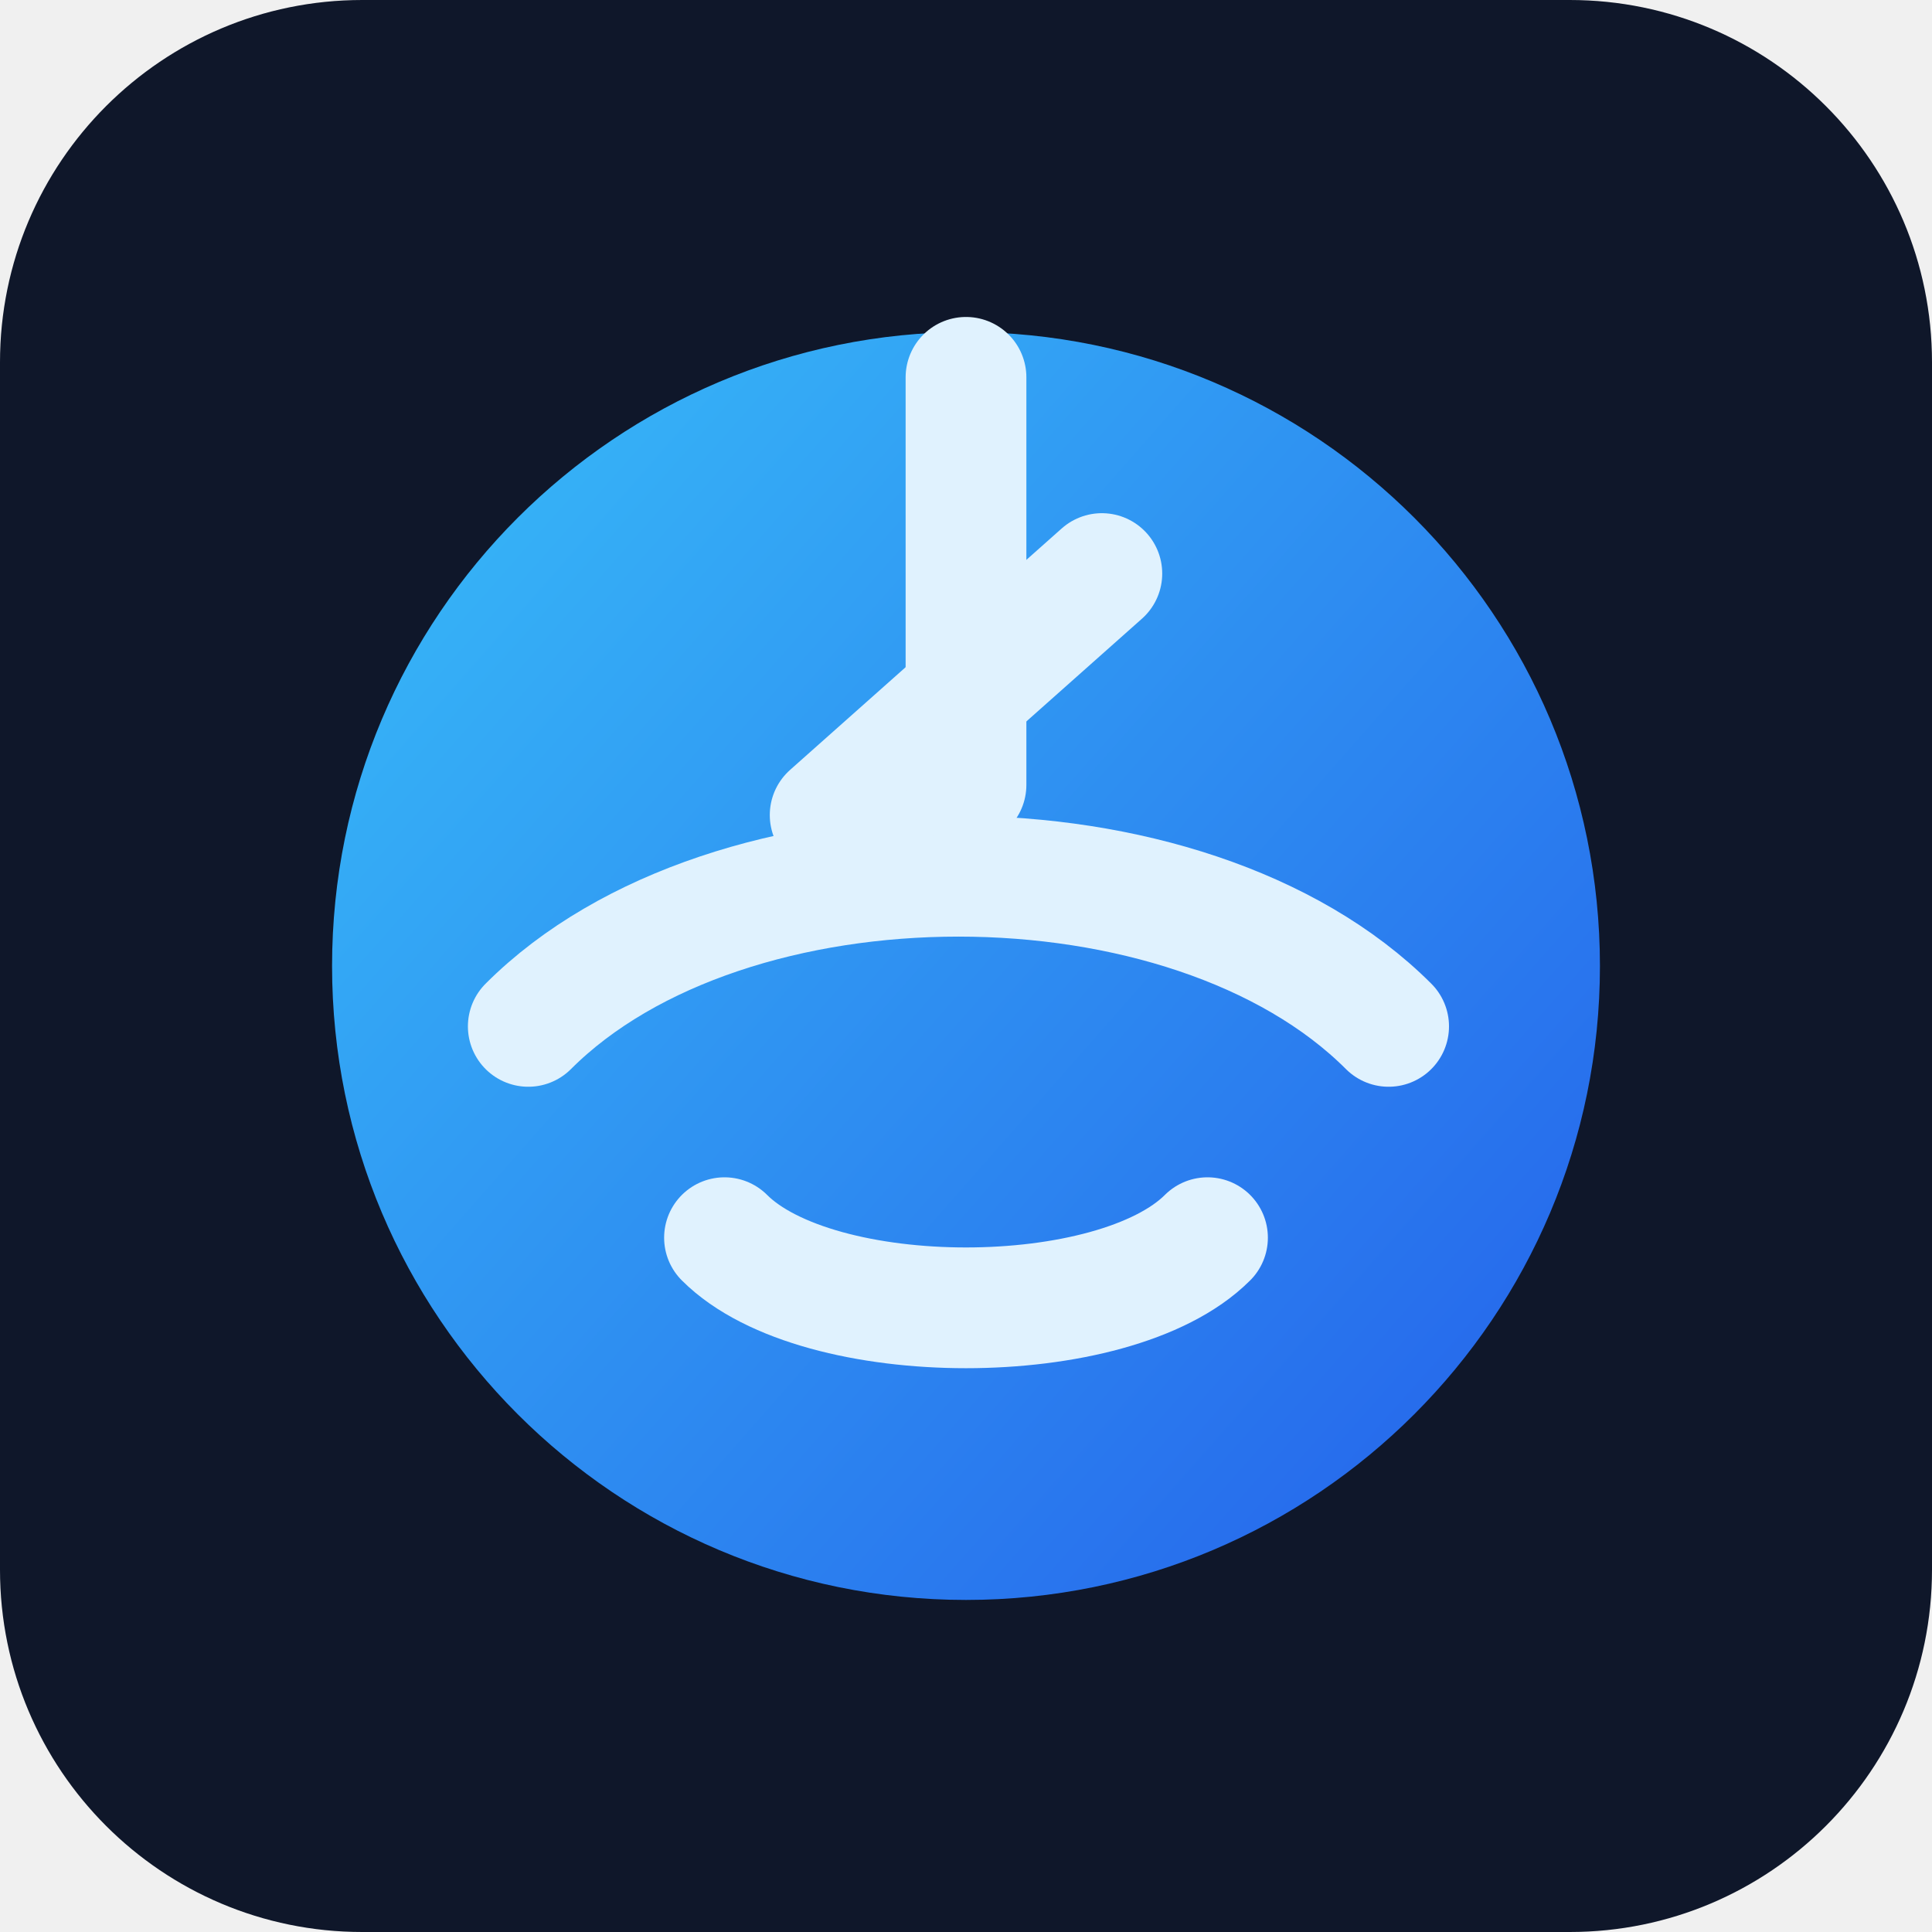
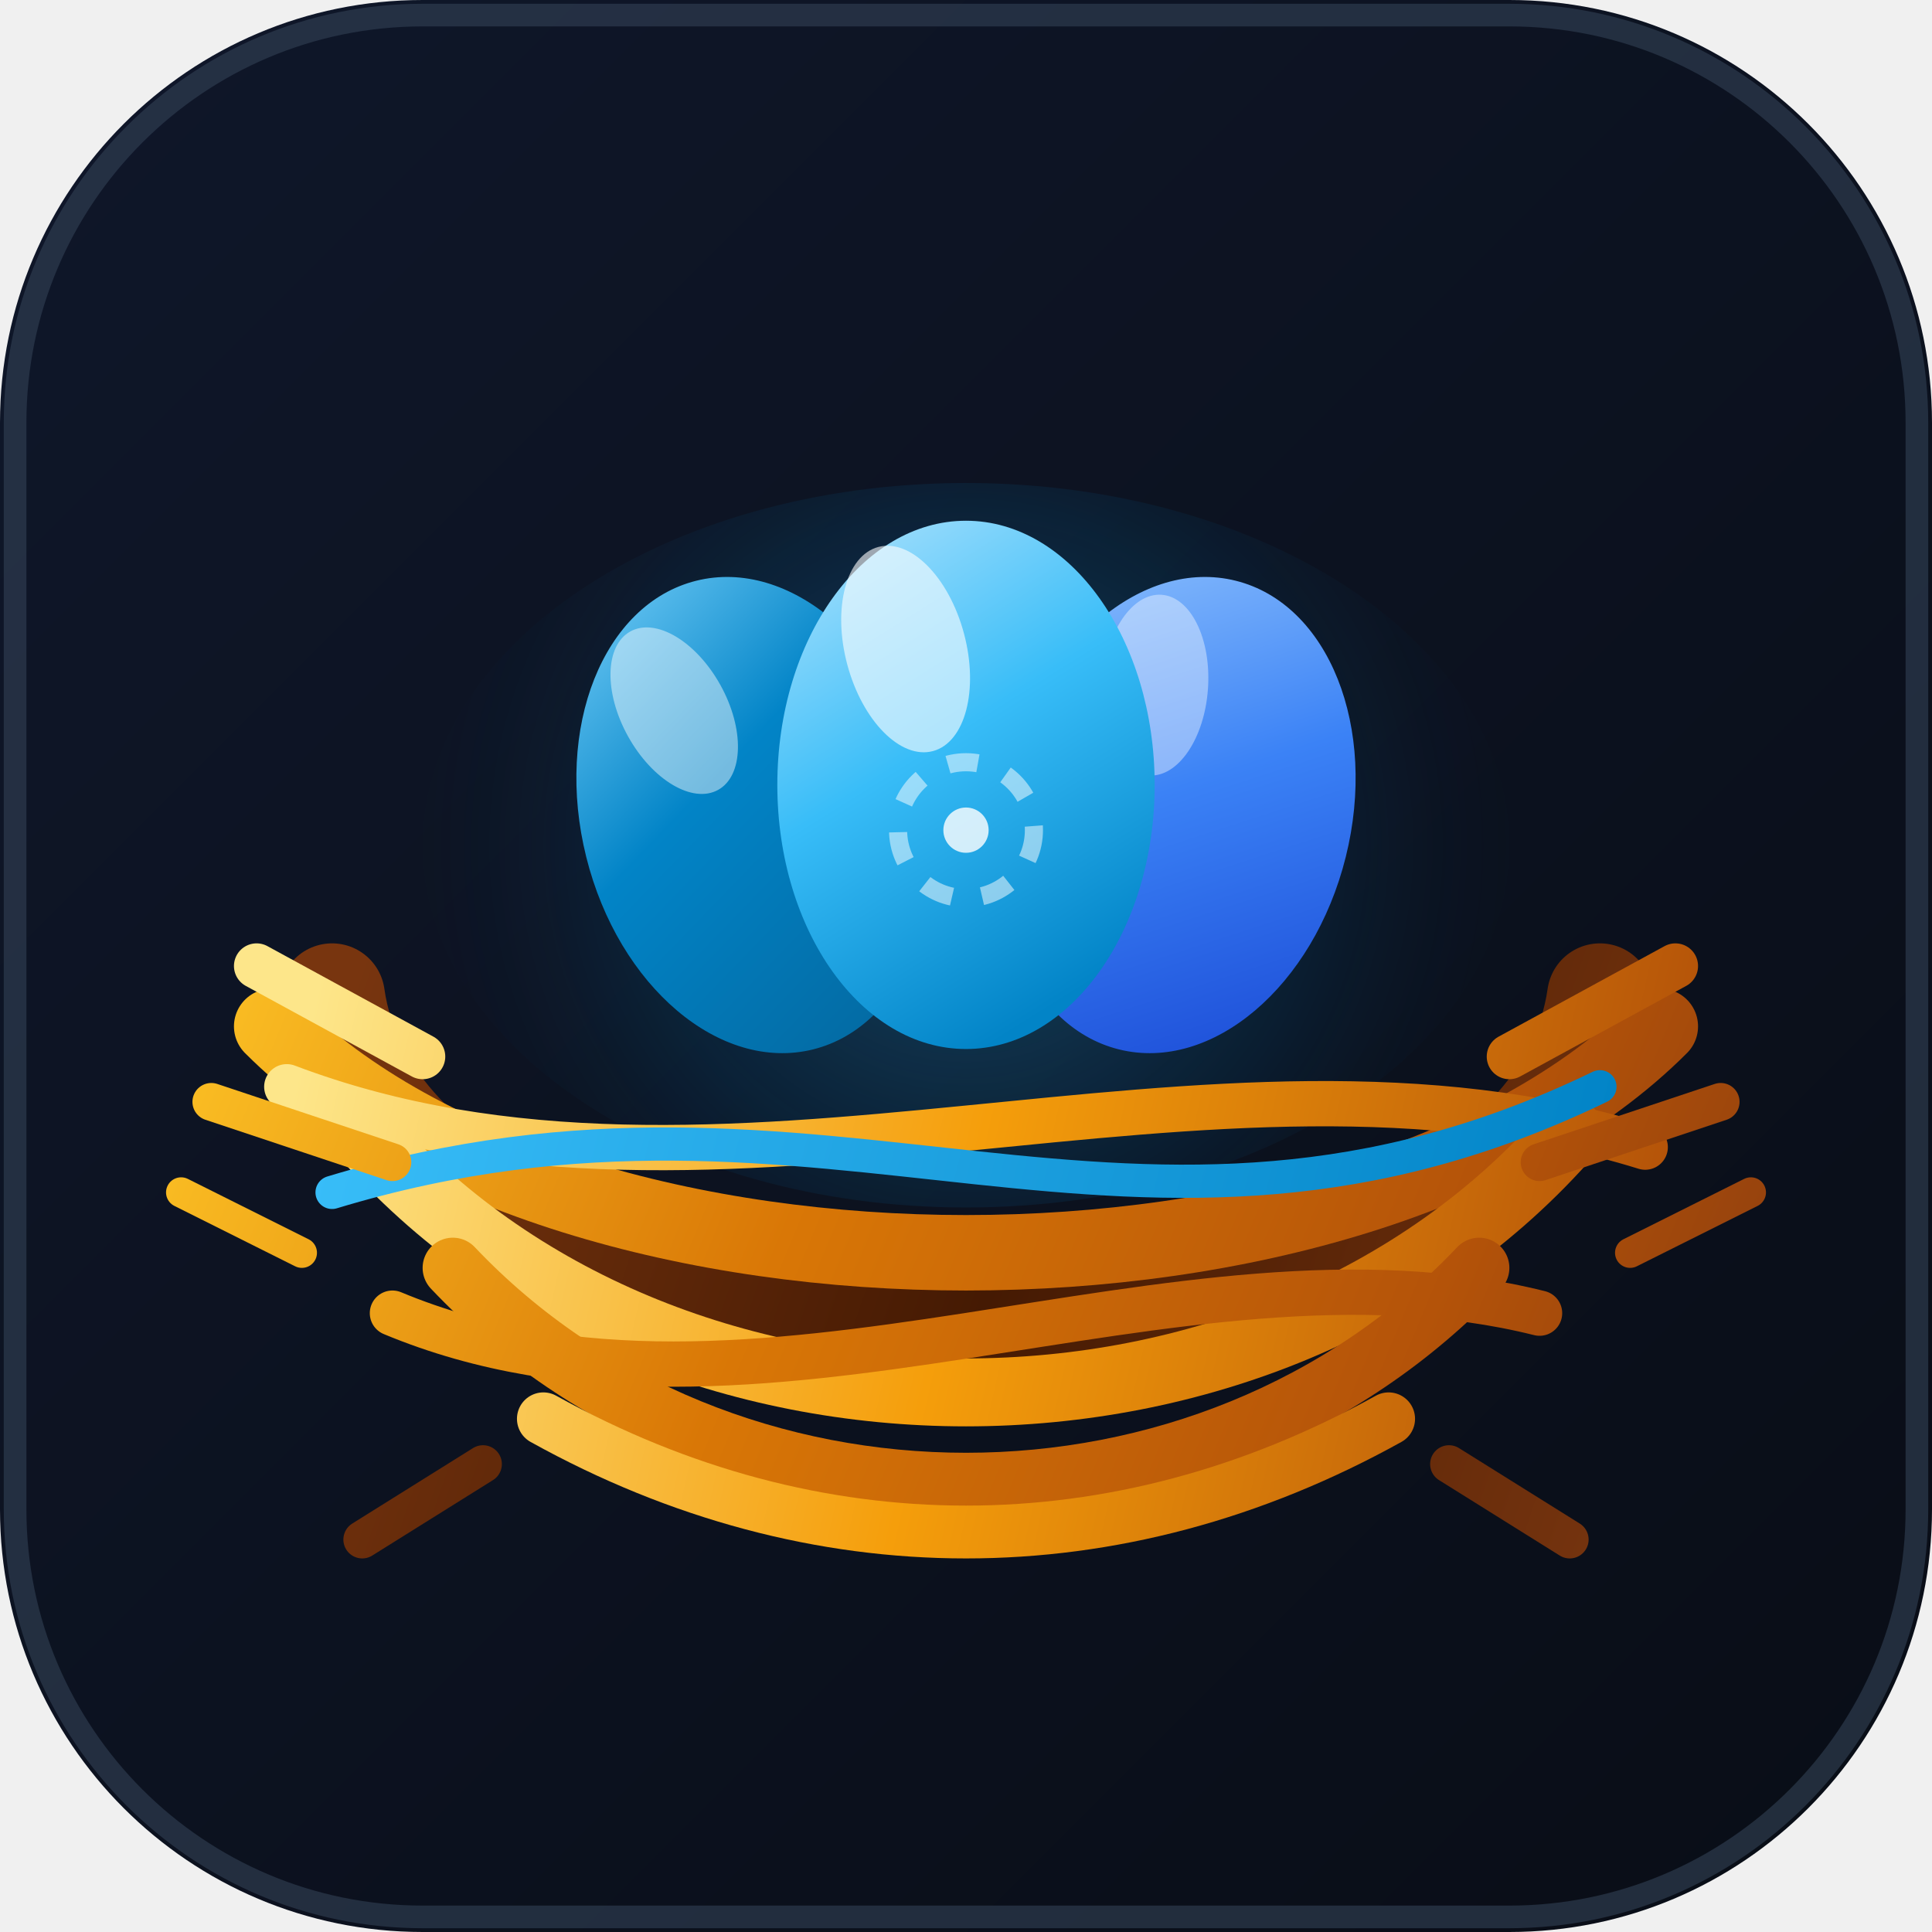
<svg xmlns="http://www.w3.org/2000/svg" width="128" height="128" viewBox="0 0 128 128" fill="none">
-   <rect width="128" height="128" rx="24" fill="#0F172A" />
-   <circle cx="64" cy="64" r="42" fill="url(#paint0_linear_1_2)" />
-   <path d="M35 68C48.263 54.737 78.737 54.737 92 68" stroke="#E0F2FE" stroke-width="8" stroke-linecap="round" />
-   <path d="M48 82C54.196 88.196 73.804 88.196 80 82" stroke="#E0F2FE" stroke-width="8" stroke-linecap="round" />
-   <path d="M55 54L73 38" stroke="#E0F2FE" stroke-width="8" stroke-linecap="round" />
-   <path d="M64 25V52" stroke="#E0F2FE" stroke-width="8" stroke-linecap="round" />
  <defs>
-     <linearGradient id="paint0_linear_1_2" x1="19" y1="27" x2="103" y2="101" gradientUnits="userSpaceOnUse">
-       <stop stop-color="#38BDF8" />
-       <stop offset="1" stop-color="#2563EB" />
+     <linearGradient id="bgGrad" x1="0" y1="0" x2="128" y2="128" gradientUnits="userSpaceOnUse">
+       <stop offset="0%" stop-color="#0F172A" />
+       <stop offset="100%" stop-color="#090D16" />
+     </linearGradient>
+     <radialGradient id="eggGlow" cx="64" cy="56" r="38" gradientUnits="userSpaceOnUse">
+       <stop offset="0%" stop-color="#38BDF8" stop-opacity="0.35" />
+       <stop offset="60%" stop-color="#0284C7" stop-opacity="0.12" />
+       <stop offset="100%" stop-color="#0F172A" stop-opacity="0" />
+     </radialGradient>
+     <linearGradient id="egg1Grad" x1="40" y1="36" x2="60" y2="68" gradientUnits="userSpaceOnUse">
+       <stop offset="0%" stop-color="#7DD3FC" />
+       <stop offset="45%" stop-color="#0284C7" />
+       <stop offset="100%" stop-color="#0369A1" />
+     </linearGradient>
+     <linearGradient id="egg2Grad" x1="54" y1="32" x2="74" y2="64" gradientUnits="userSpaceOnUse">
+       <stop offset="0%" stop-color="#BAE6FD" />
+       <stop offset="50%" stop-color="#38BDF8" />
+       <stop offset="100%" stop-color="#0284C7" />
+     </linearGradient>
+     <linearGradient id="egg3Grad" x1="68" y1="36" x2="88" y2="68" gradientUnits="userSpaceOnUse">
+       <stop offset="0%" stop-color="#93C5FD" />
+       <stop offset="50%" stop-color="#3B82F6" />
+       <stop offset="100%" stop-color="#1D4ED8" />
+     </linearGradient>
+     <linearGradient id="twigAmber" x1="16" y1="60" x2="112" y2="100" gradientUnits="userSpaceOnUse">
+       <stop offset="0%" stop-color="#FBBF24" />
+       <stop offset="40%" stop-color="#D97706" />
+       <stop offset="80%" stop-color="#B45309" />
+       <stop offset="100%" stop-color="#92400E" />
+     </linearGradient>
+     <linearGradient id="twigGold" x1="20" y1="70" x2="108" y2="90" gradientUnits="userSpaceOnUse">
+       <stop offset="0%" stop-color="#FDE68A" />
+       <stop offset="50%" stop-color="#F59E0B" />
+       <stop offset="100%" stop-color="#B45309" />
+     </linearGradient>
+     <linearGradient id="twigCyan" x1="24" y1="65" x2="104" y2="85" gradientUnits="userSpaceOnUse">
+       <stop offset="0%" stop-color="#38BDF8" />
+       <stop offset="100%" stop-color="#0284C7" />
+     </linearGradient>
+     <linearGradient id="twigDark" x1="20" y1="75" x2="108" y2="105" gradientUnits="userSpaceOnUse">
+       <stop offset="0%" stop-color="#78350F" />
+       <stop offset="50%" stop-color="#451A03" />
+       <stop offset="100%" stop-color="#78350F" />
    </linearGradient>
  </defs>
+   <rect width="128" height="128" rx="28" fill="url(#bgGrad)" />
+   <rect x="1" y="1" width="126" height="126" rx="27" stroke="#334155" stroke-width="1.5" stroke-opacity="0.6" />
+   <ellipse cx="64" cy="56" rx="36" ry="24" fill="url(#eggGlow)" />
+   <g transform="rotate(-14 50 54)">
+     <ellipse cx="50" cy="54" rx="11.5" ry="16" fill="url(#egg1Grad)" />
+     <ellipse cx="46.5" cy="46" rx="3.5" ry="6" fill="#FFFFFF" fill-opacity="0.45" transform="rotate(-15 46.5 46)" />
+   </g>
+   <g transform="rotate(14 78 54)">
+     <ellipse cx="78" cy="54" rx="11.5" ry="16" fill="url(#egg3Grad)" />
+     <ellipse cx="74.5" cy="46" rx="3.5" ry="6" fill="#FFFFFF" fill-opacity="0.4" transform="rotate(-10 74.5 46)" />
+   </g>
+   <g>
+     <ellipse cx="64" cy="52" rx="12.5" ry="17.5" fill="url(#egg2Grad)" />
+     <ellipse cx="60" cy="43" rx="4" ry="7" fill="#FFFFFF" fill-opacity="0.6" transform="rotate(-15 60 43)" />
+     <circle cx="64" cy="55" r="4.5" stroke="#FFFFFF" stroke-width="1.2" stroke-opacity="0.5" stroke-dasharray="2 2" />
+     <circle cx="64" cy="55" r="1.5" fill="#FFFFFF" fill-opacity="0.8" />
+   </g>
+   <path d="M 22 66 C 26 94, 102 94, 106 66" stroke="url(#twigDark)" stroke-width="7" stroke-linecap="round" fill="none" />
+   <path d="M 18 68 C 38 88, 90 88, 110 68" stroke="url(#twigAmber)" stroke-width="5" stroke-linecap="round" fill="none" />
+   <path d="M 24 75 C 44 98, 84 98, 104 75" stroke="url(#twigGold)" stroke-width="4.5" stroke-linecap="round" fill="none" />
+   <path d="M 30 84 C 48 103, 80 103, 98 84" stroke="url(#twigAmber)" stroke-width="4" stroke-linecap="round" fill="none" />
+   <path d="M 19 72 C 48 83, 80 67, 109 76" stroke="url(#twigGold)" stroke-width="3" stroke-linecap="round" fill="none" />
+   <path d="M 22 79 C 55 69, 75 87, 106 72" stroke="url(#twigCyan)" stroke-width="2.2" stroke-linecap="round" fill="none" />
+   <path d="M 26 87 C 50 97, 78 81, 102 87" stroke="url(#twigAmber)" stroke-width="3" stroke-linecap="round" fill="none" />
+   <path d="M 36 94 C 54 104, 74 104, 92 94" stroke="url(#twigGold)" stroke-width="3.5" stroke-linecap="round" fill="none" />
+   <path d="M 17 64 L 28 70" stroke="url(#twigGold)" stroke-width="3" stroke-linecap="round" />
+   <path d="M 111 64 L 100 70" stroke="url(#twigGold)" stroke-width="3" stroke-linecap="round" />
+   <path d="M 14 73 L 26 77" stroke="url(#twigAmber)" stroke-width="2.5" stroke-linecap="round" />
+   <path d="M 114 73 L 102 77" stroke="url(#twigAmber)" stroke-width="2.5" stroke-linecap="round" />
+   <path d="M 20 83 L 12 79" stroke="url(#twigAmber)" stroke-width="2" stroke-linecap="round" />
+   <path d="M 108 83 L 116 79" stroke="url(#twigAmber)" stroke-width="2" stroke-linecap="round" />
+   <path d="M 32 97 L 24 102" stroke="url(#twigDark)" stroke-width="2.5" stroke-linecap="round" />
+   <path d="M 96 97 L 104 102" stroke="url(#twigDark)" stroke-width="2.5" stroke-linecap="round" />
</svg>
